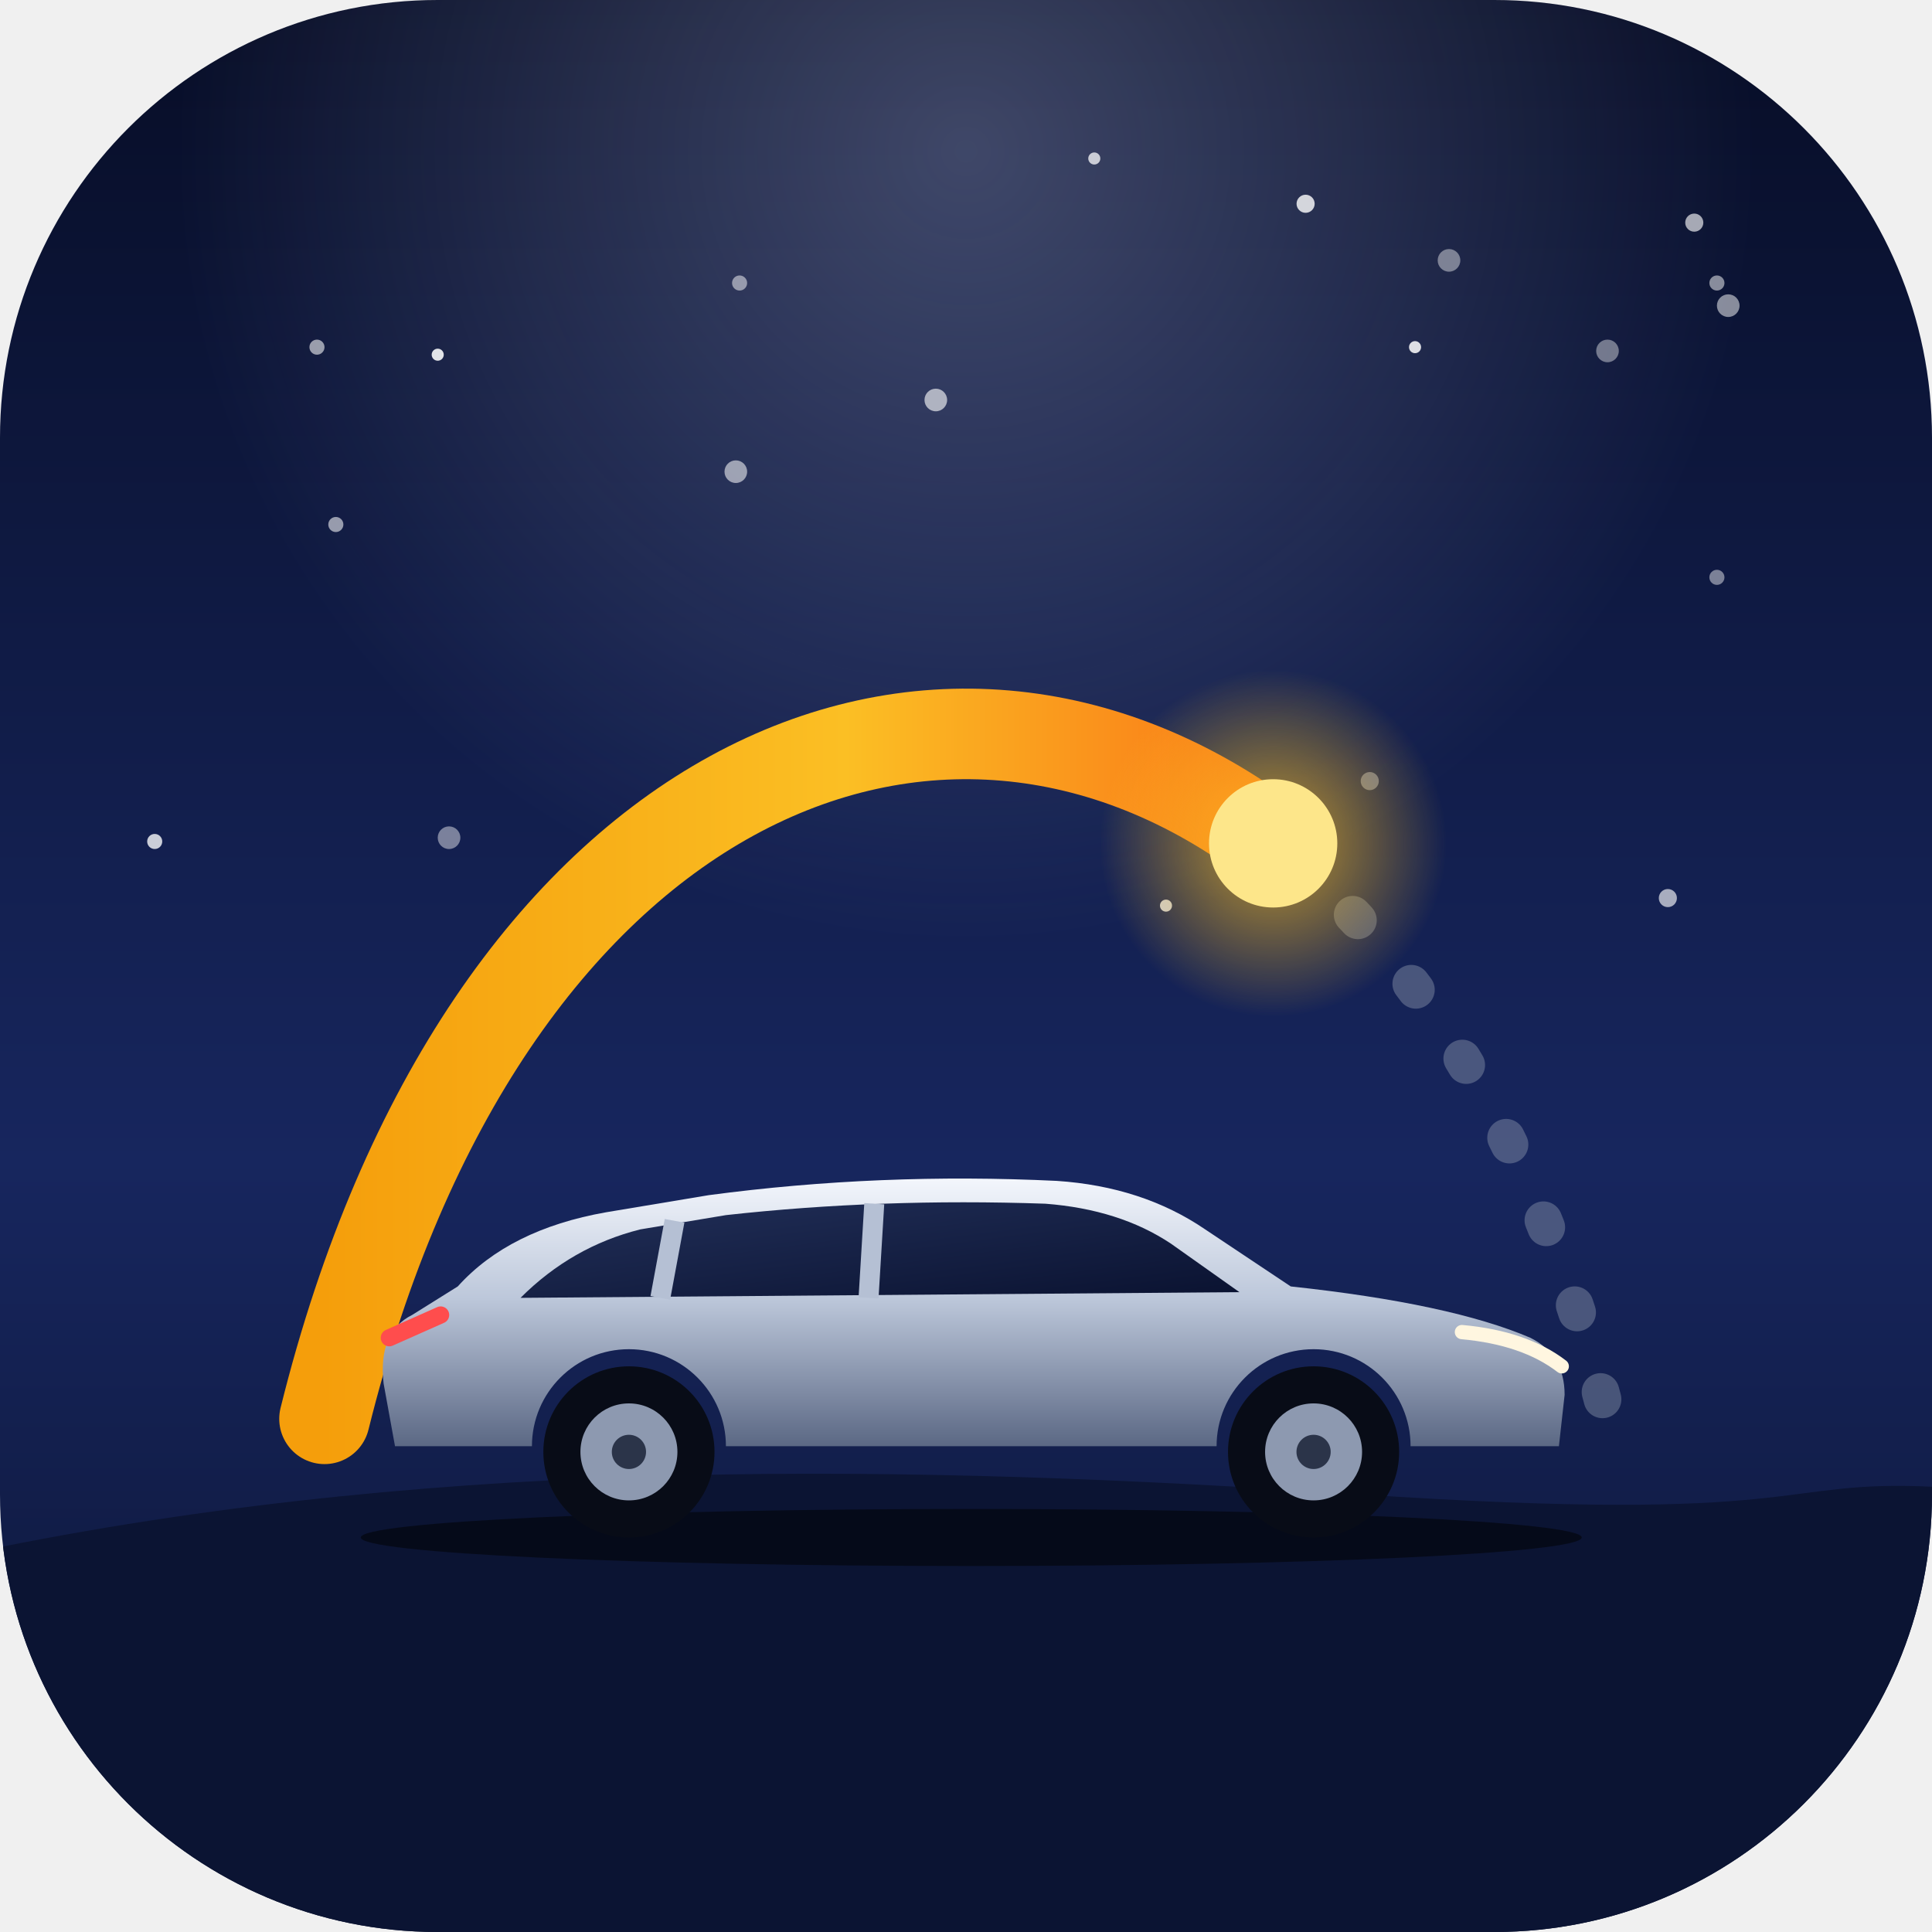
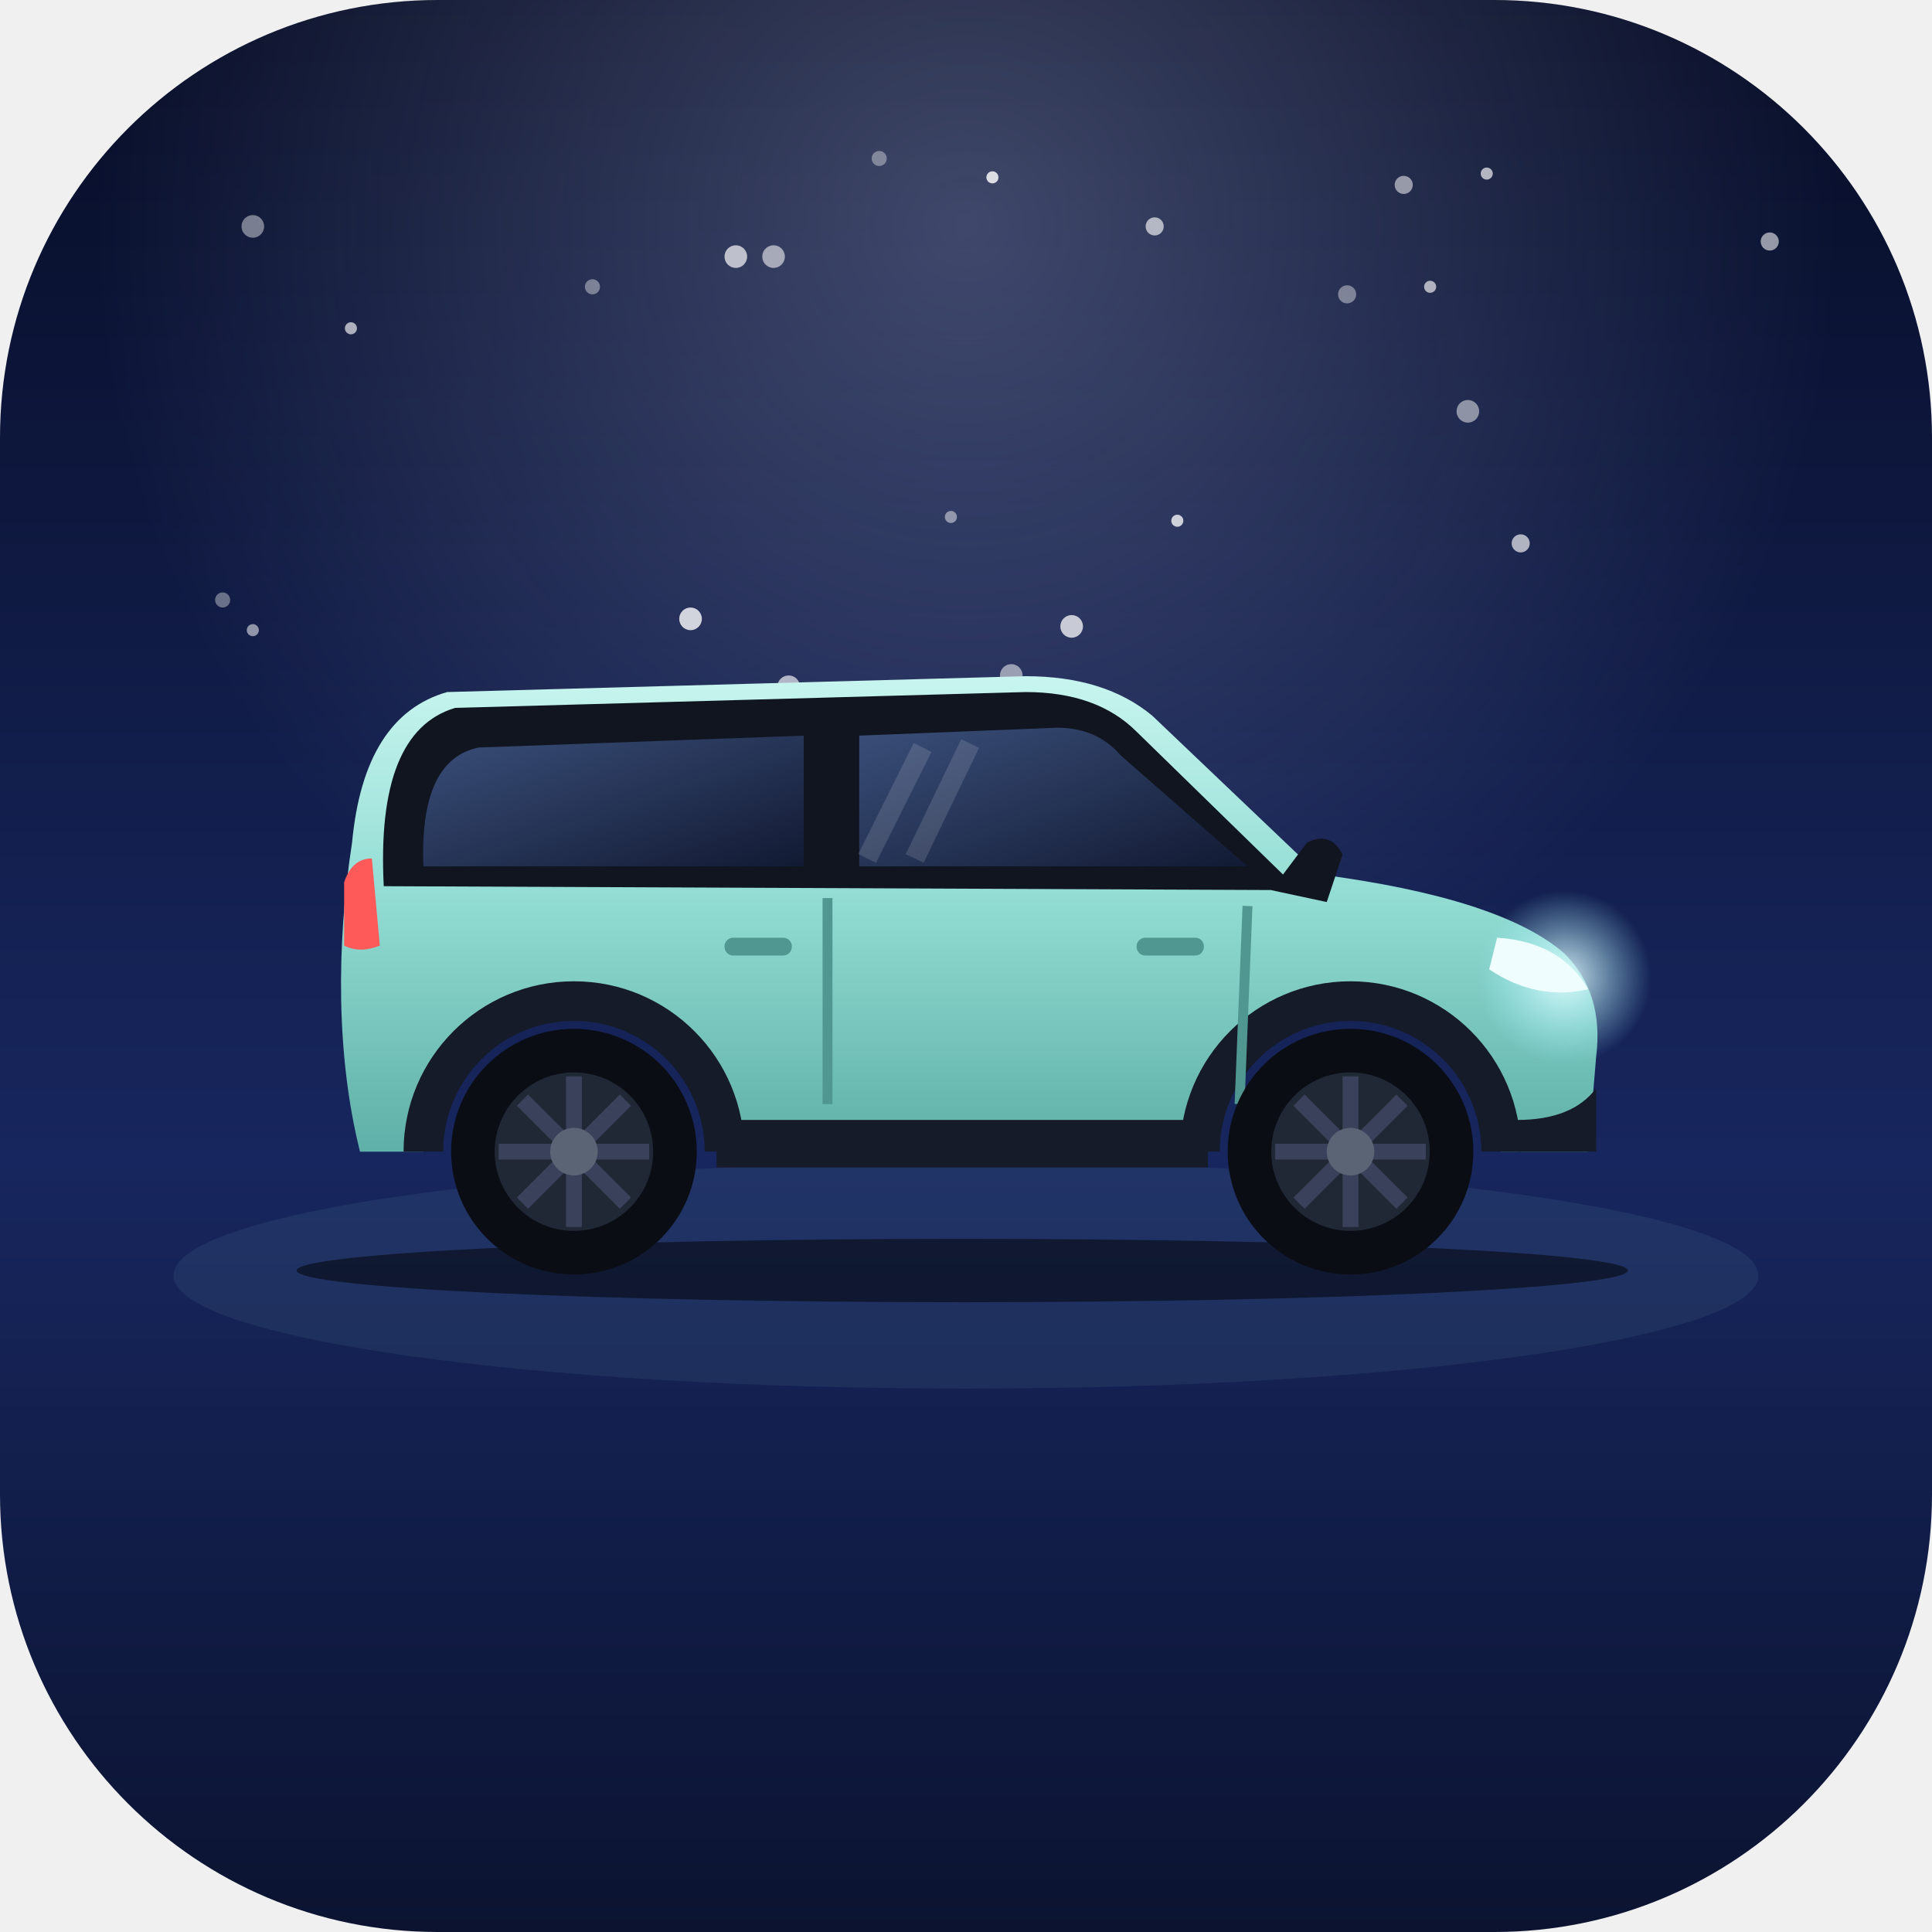
<svg xmlns="http://www.w3.org/2000/svg" viewBox="0 0 512 512" role="img" aria-labelledby="title desc">
  <defs>
    <linearGradient id="bg" x1="0" y1="0" x2="0" y2="1">
      <stop offset="0" stop-color="#070d26" />
      <stop offset=".6" stop-color="#17265e" />
      <stop offset="1" stop-color="#0b1330" />
    </linearGradient>
    <linearGradient id="arc" x1="0" y1="0" x2="1" y2="0">
      <stop offset="0" stop-color="#f59e0b" />
      <stop offset=".55" stop-color="#fbbf24" />
      <stop offset="1" stop-color="#f97316" />
    </linearGradient>
-     <linearGradient id="body" x1="0" y1="0" x2="0" y2="1">
-       <stop offset="0" stop-color="#f3f6fc" />
-       <stop offset=".45" stop-color="#bcc7da" />
-       <stop offset="1" stop-color="#5b6884" />
+     <linearGradient id="mint" x1="0" y1="0" x2="0" y2="1">
+       <stop offset="0" stop-color="#c8f5ef" />
+       <stop offset=".45" stop-color="#93ddd4" />
+       <stop offset="1" stop-color="#5fb0a8" />
    </linearGradient>
    <linearGradient id="glass" x1="0" y1="0" x2="1" y2="1">
-       <stop offset="0" stop-color="#22305a" />
-       <stop offset="1" stop-color="#0a1230" />
+       <stop offset="0" stop-color="#3a4f7a" />
+       <stop offset="1" stop-color="#121a33" />
    </linearGradient>
    <radialGradient id="halo">
      <stop offset="0" stop-color="#fbbf24" stop-opacity=".75" />
      <stop offset="1" stop-color="#fbbf24" stop-opacity="0" />
    </radialGradient>
    <radialGradient id="moon">
      <stop offset="0" stop-color="#c9d4ff" stop-opacity=".28" />
      <stop offset="1" stop-color="#c9d4ff" stop-opacity="0" />
    </radialGradient>
+     <radialGradient id="lamp">
+       <stop offset="0" stop-color="#e6fdff" stop-opacity=".9" />
+       <stop offset="1" stop-color="#9ff3ff" stop-opacity="0" />
+     </radialGradient>
    <clipPath id="tile">
      <rect width="512" height="512" rx="116" />
    </clipPath>
  </defs>
  <g clip-path="url(#tile)">
    <rect width="512" height="512" fill="url(#bg)" />
-     <circle cx="256" cy="40" r="210" fill="url(#moon)" />
-     <circle cx="309" cy="196" r="1.6" fill="#fff" opacity="0.81" />
-     <circle cx="375" cy="92" r="1.6" fill="#fff" opacity="0.85" />
-     <circle cx="89" cy="139" r="2" fill="#fff" opacity="0.56" />
-     <circle cx="84" cy="92" r="2" fill="#fff" opacity="0.57" />
-     <circle cx="119" cy="222" r="3" fill="#fff" opacity="0.44" />
-     <circle cx="384" cy="69" r="3" fill="#fff" opacity="0.42" />
-     <circle cx="41" cy="223" r="2" fill="#fff" opacity="0.78" />
-     <circle cx="455" cy="75" r="2" fill="#fff" opacity="0.51" />
-     <circle cx="455" cy="153" r="2" fill="#fff" opacity="0.45" />
-     <circle cx="458" cy="81" r="3" fill="#fff" opacity="0.51" />
-     <circle cx="196" cy="75" r="2" fill="#fff" opacity="0.50" />
-     <circle cx="183" cy="212" r="1.6" fill="#fff" opacity="0.68" />
-     <circle cx="346" cy="54" r="2.4" fill="#fff" opacity="0.80" />
-     <circle cx="248" cy="106" r="3" fill="#fff" opacity="0.61" />
-     <circle cx="116" cy="94" r="1.6" fill="#fff" opacity="0.87" />
-     <circle cx="195" cy="125" r="3" fill="#fff" opacity="0.55" />
-     <circle cx="290" cy="42" r="1.6" fill="#fff" opacity="0.74" />
-     <circle cx="309" cy="240" r="1.6" fill="#fff" opacity="0.77" />
-     <circle cx="442" cy="238" r="2.4" fill="#fff" opacity="0.63" />
-     <circle cx="426" cy="93" r="3" fill="#fff" opacity="0.41" />
-     <circle cx="363" cy="207" r="2.4" fill="#fff" opacity="0.37" />
-     <circle cx="449" cy="59" r="2.4" fill="#fff" opacity="0.63" />
-     <g transform="translate(0 26)">
-       <path d="M86.0 350.0C146.0 108.0 366.0 108.0 426.0 350.0" fill="none" stroke="#8a95ab" stroke-opacity=".45" stroke-width="10" stroke-linecap="round" stroke-dasharray="2 22" />
-       <path d="M86.0 350.0C128.0 180.6 248.4 129.8 337.4 197.5" fill="none" stroke="url(#arc)" stroke-width="24" stroke-linecap="round" />
-       <circle cx="337.4" cy="197.5" r="46" fill="url(#halo)" />
-       <circle cx="337.4" cy="197.5" r="17" fill="#fde68a" />
-       <path d="M0 384C120 360 240 362 360 370S470 366 512 368V520H0Z" fill="#0b1433" />
-       <g transform="translate(82 262) scale(.756)">
-         <ellipse cx="232" cy="158" rx="214" ry="10" fill="#000" opacity=".5" />
-         <path d="M30 126L26 104Q24 86 36 80L52 70Q70 50 104 44L140 38Q200 30 262 33Q292 35 314 50L344 70Q400 76 428 88Q440 94 440 108L438 126H386A34 34 0 0 0 318 126H146A34 34 0 0 0 78 126Z" fill="url(#body)" />
-         <path d="M74 74Q92 56 116 50L146 45Q200 39 258 41Q284 43 302 55L326 72Z" fill="url(#glass)" />
-         <path d="M128 47 123 74M198 41 196 74" stroke="#b5c0d4" stroke-width="7" />
-         <path d="M404 86Q426 88 439 98" fill="none" stroke="#fff6e0" stroke-width="5" stroke-linecap="round" />
-         <path d="M28 88 46 80" stroke="#ff4d4d" stroke-width="6" stroke-linecap="round" />
-         <g transform="translate(112 128)">
-           <circle r="30" fill="#080c17" />
-           <circle r="17" fill="#8d99b0" />
-           <circle r="6" fill="#2b3449" />
+     <circle cx="256" cy="60" r="230" fill="url(#moon)" />
+     <circle cx="195" cy="68" r="3" fill="#fff" opacity="0.68" />
+     <circle cx="67" cy="167" r="1.6" fill="#fff" opacity="0.53" />
+     <circle cx="59" cy="159" r="2" fill="#fff" opacity="0.37" />
+     <circle cx="252" cy="137" r="1.6" fill="#fff" opacity="0.47" />
+     <circle cx="312" cy="138" r="1.6" fill="#fff" opacity="0.76" />
+     <circle cx="93" cy="87" r="1.6" fill="#fff" opacity="0.64" />
+     <circle cx="233" cy="42" r="2" fill="#fff" opacity="0.37" />
+     <circle cx="469" cy="64" r="2.4" fill="#fff" opacity="0.56" />
+     <circle cx="306" cy="60" r="2.4" fill="#fff" opacity="0.63" />
+     <circle cx="379" cy="76" r="1.6" fill="#fff" opacity="0.64" />
+     <circle cx="357" cy="78" r="2.4" fill="#fff" opacity="0.40" />
+     <circle cx="394" cy="46" r="1.6" fill="#fff" opacity="0.66" />
+     <circle cx="284" cy="166" r="3" fill="#fff" opacity="0.74" />
+     <circle cx="268" cy="179" r="3" fill="#fff" opacity="0.53" />
+     <circle cx="157" cy="76" r="2" fill="#fff" opacity="0.39" />
+     <circle cx="183" cy="164" r="3" fill="#fff" opacity="0.79" />
+     <circle cx="403" cy="144" r="2.4" fill="#fff" opacity="0.65" />
+     <circle cx="67" cy="60" r="3" fill="#fff" opacity="0.43" />
+     <circle cx="205" cy="68" r="3" fill="#fff" opacity="0.56" />
+     <circle cx="372" cy="49" r="2.4" fill="#fff" opacity="0.52" />
+     <circle cx="209" cy="182" r="3" fill="#fff" opacity="0.64" />
+     <circle cx="263" cy="47" r="1.6" fill="#fff" opacity="0.82" />
+     <circle cx="272" cy="200" r="1.6" fill="#fff" opacity="0.38" />
+     <circle cx="389" cy="109" r="3" fill="#fff" opacity="0.49" />
+     <ellipse cx="256" cy="338" rx="210" ry="30" fill="#93ddd4" opacity=".08" />
+     <g transform="translate(87 175) scale(1.05)">
+       <g>
+         <ellipse cx="160" cy="154" rx="168" ry="8" fill="#000" opacity=".5" />
+         <path d="M8 124C2 100 2 72 6 46Q9 14 30 8L176 4Q196 4 208 14L250 54Q296 60 312 74Q322 84 320 100L318 124H296A38 38 0 0 0 220 124H100A38 38 0 0 0 24 124Z" fill="url(#mint)" />
+         <path d="M14 57Q12 18 32 12L176 8Q194 8 204 18L245 58Z" fill="#10151f" />
+         <path d="M134 52V19L184 17Q194 17 200 24L232 52Z" fill="url(#glass)" />
+         <path d="M24 52Q23 25 38 22L120 19V52Z" fill="url(#glass)" />
+         <path d="M150 22L136 50M162 21L148 50" stroke="#fff" stroke-opacity=".13" stroke-width="5" />
+         <path d="M296 124A38 38 0 0 0 220 124M100 124A38 38 0 0 0 24 124" fill="none" stroke="#151b28" stroke-width="10" />
+         <path d="M98 116H222V128H98Z" fill="#151b28" />
+         <path d="M300 124H320V108Q314 116 300 116Z" fill="#151b28" />
+         <path d="M126 60V112M232 62L230 112" stroke="#4f9790" stroke-width="2.5" fill="none" />
+         <rect x="100" y="70" width="17" height="4.5" rx="2.2" fill="#4f9790" />
+         <rect x="204" y="70" width="17" height="4.5" rx="2.2" fill="#4f9790" />
+         <path d="M238 58L247 46Q253 43 256 49L252 61Z" fill="#10151f" />
+         <circle cx="312" cy="80" r="22" fill="url(#lamp)" />
+         <path d="M295 70Q311 71 318 83Q305 86 293 78Z" fill="#effdff" />
+         <path d="M4 56Q6 50 11 50L13 72Q8 74 4 72Z" fill="#ff5a5a" />
+         <g transform="translate(62 124)">
+           <circle r="31" fill="#0a0d14" />
+           <circle r="20" fill="#202735" />
+           <path d="M0-19V19M-19 0H19M-13-13L13 13M13-13L-13 13" stroke="#39425a" stroke-width="4" />
+           <circle r="6" fill="#5b6475" />
        </g>
-         <g transform="translate(352 128)">
-           <circle r="30" fill="#080c17" />
-           <circle r="17" fill="#8d99b0" />
-           <circle r="6" fill="#2b3449" />
+         <g transform="translate(258 124)">
+           <circle r="31" fill="#0a0d14" />
+           <circle r="20" fill="#202735" />
+           <path d="M0-19V19M-19 0H19M-13-13L13 13M13-13L-13 13" stroke="#39425a" stroke-width="4" />
+           <circle r="6" fill="#5b6475" />
        </g>
      </g>
    </g>
  </g>
</svg>
